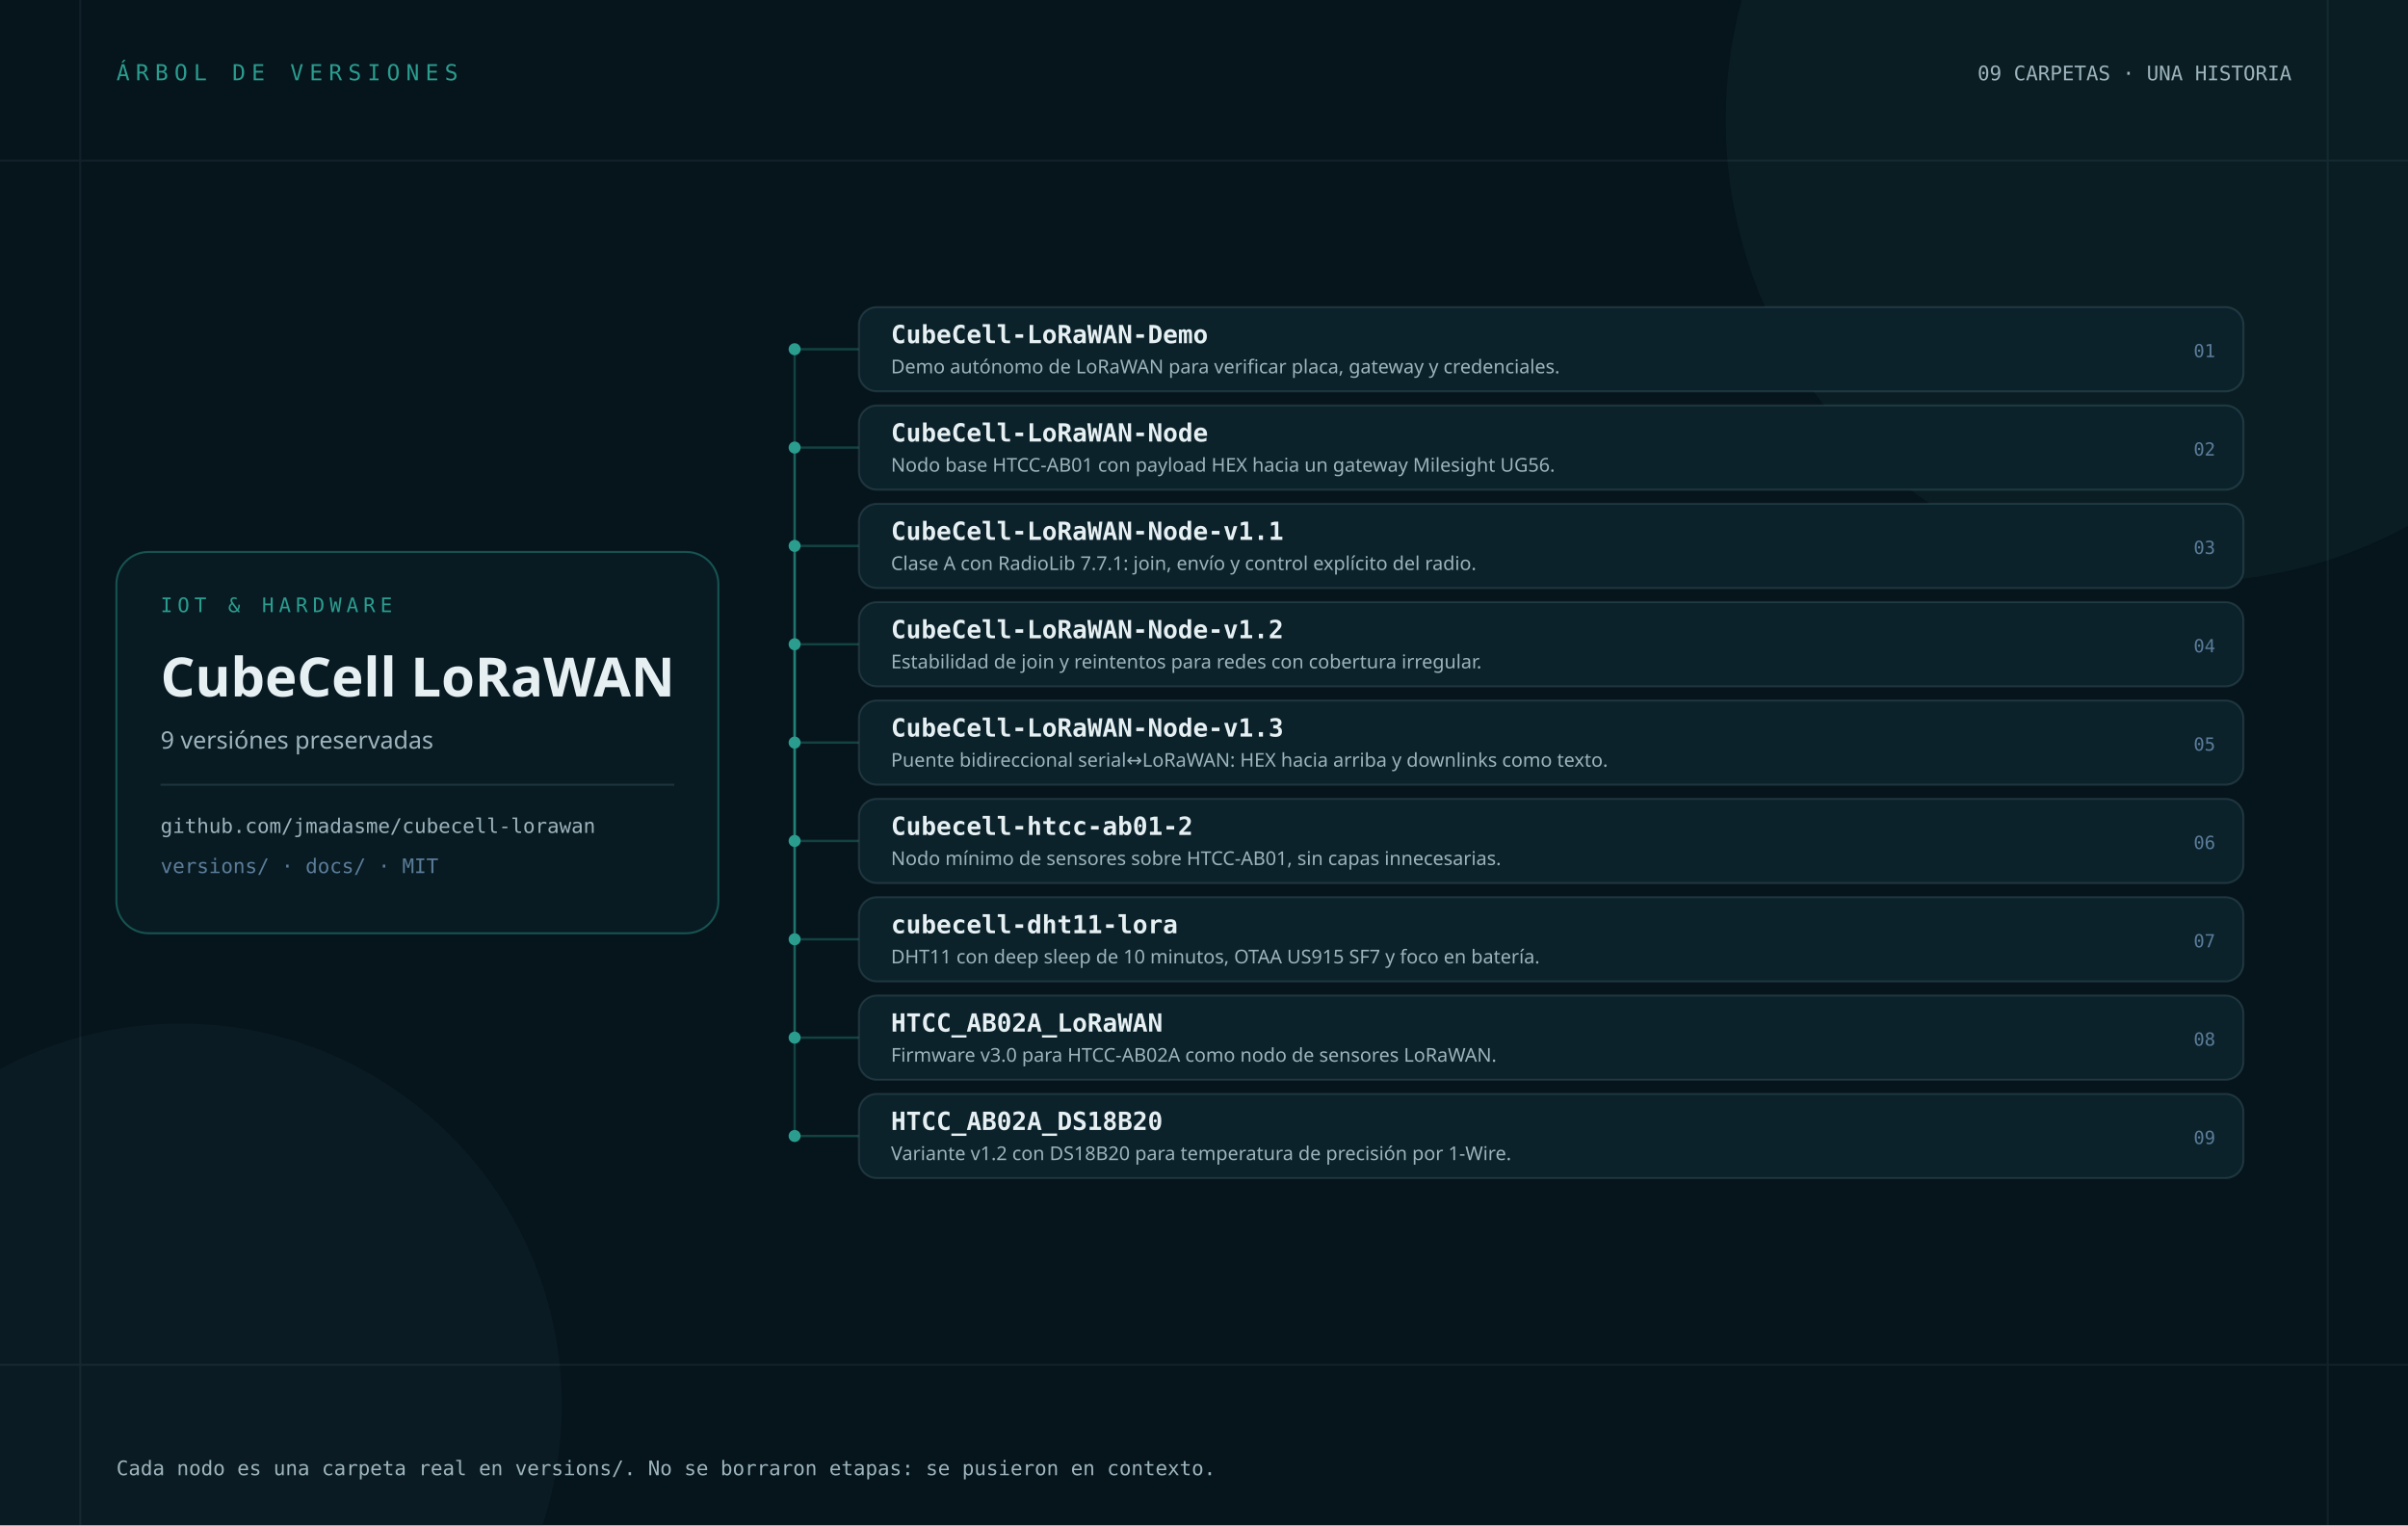
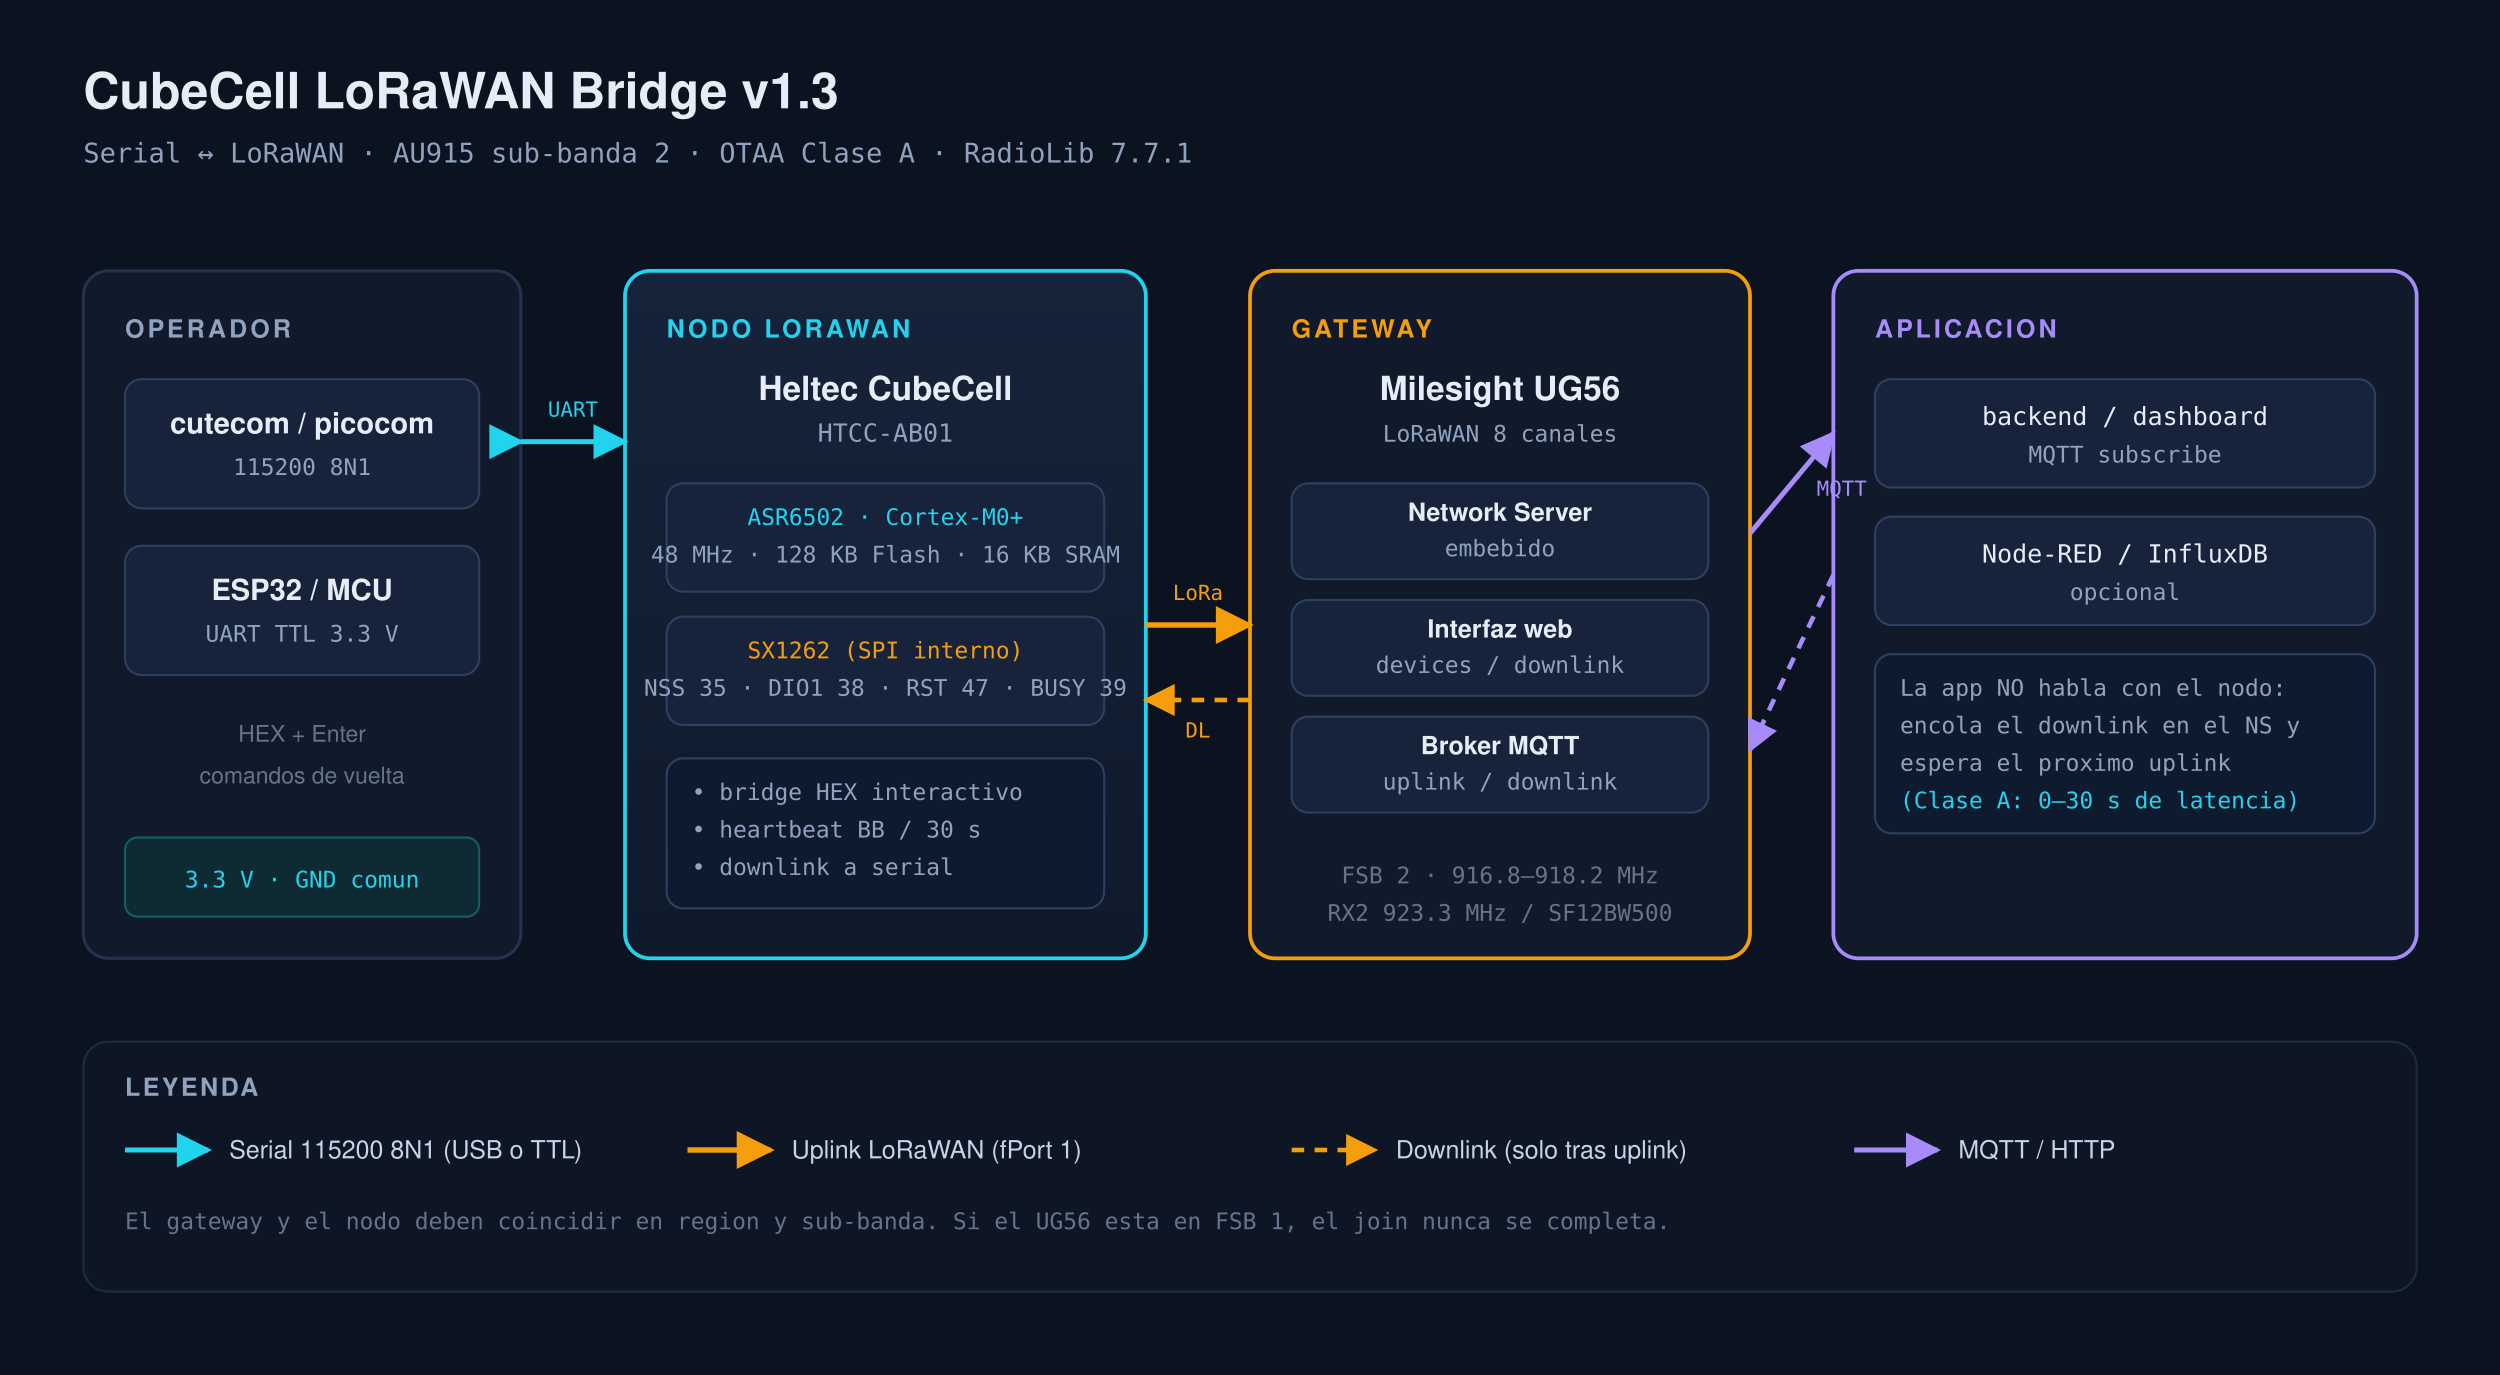
- <svg xmlns="http://www.w3.org/2000/svg" width="1200" height="760" viewBox="0 0 1200 760" role="img" aria-label="Árbol de versiones de CubeCell LoRaWAN">
-   <rect width="1200" height="760" fill="#06141b" />
-   <circle cx="1090" cy="60" r="230" fill="#2A9D8F" opacity=".07" />
-   <circle cx="90" cy="700" r="190" fill="#457B9D" opacity=".07" />
-   <g stroke="rgba(148, 190, 200, .16)" stroke-width="1" opacity=".5">
-     <path d="M0 80H1200M0 680H1200M40 0V760M1160 0V760" />
+ <svg xmlns="http://www.w3.org/2000/svg" viewBox="0 0 1200 660" width="1200" height="660" role="img" aria-labelledby="archTitle archDesc">
+   <defs>
+     <marker id="arrowCyan" viewBox="0 0 10 10" refX="9" refY="5" markerWidth="7" markerHeight="7" orient="auto">
+       <path d="M0,0 L10,5 L0,10 Z" fill="#22D3EE" />
+     </marker>
+     <marker id="arrowAmber" viewBox="0 0 10 10" refX="9" refY="5" markerWidth="7" markerHeight="7" orient="auto">
+       <path d="M0,0 L10,5 L0,10 Z" fill="#F59E0B" />
+     </marker>
+     <marker id="arrowViolet" viewBox="0 0 10 10" refX="9" refY="5" markerWidth="7" markerHeight="7" orient="auto">
+       <path d="M0,0 L10,5 L0,10 Z" fill="#A78BFA" />
+     </marker>
+     <marker id="arrowMuted" viewBox="0 0 10 10" refX="9" refY="5" markerWidth="7" markerHeight="7" orient="auto">
+       <path d="M0,0 L10,5 L0,10 Z" fill="#8FA3BF" />
+     </marker>
+     <linearGradient id="boardGrad" x1="0" y1="0" x2="0" y2="1">
+       <stop offset="0%" stop-color="#16233A" />
+       <stop offset="100%" stop-color="#0F1A2B" />
+     </linearGradient>
+   </defs>
+   <rect x="0" y="0" width="1200" height="660" fill="#0B1220" />
+   <text x="40" y="52" font-family="ui-sans-serif, Segoe UI, Helvetica, Arial, sans-serif" font-size="24" font-weight="700" fill="#E6EDF7">CubeCell LoRaWAN Bridge v1.3</text>
+   <text x="40" y="78" font-family="ui-monospace, SFMono-Regular, Menlo, Consolas, monospace" font-size="13" fill="#8FA3BF">Serial ↔ LoRaWAN · AU915 sub-banda 2 · OTAA Clase A · RadioLib 7.7.1</text>
+   <g>
+     <rect x="40" y="130" width="210" height="330" rx="12" fill="#111A2B" stroke="#24334D" stroke-width="1.5" />
+     <text x="60" y="162" font-family="ui-sans-serif, Segoe UI, Helvetica, Arial, sans-serif" font-size="12" font-weight="700" fill="#8FA3BF" letter-spacing="1.5">OPERADOR</text>
+     <rect x="60" y="182" width="170" height="62" rx="8" fill="#16233A" stroke="#2C405F" />
+     <text x="145" y="208" text-anchor="middle" font-family="ui-sans-serif, Segoe UI, Helvetica, Arial, sans-serif" font-size="14" font-weight="600" fill="#E6EDF7">cutecom / picocom</text>
+     <text x="145" y="228" text-anchor="middle" font-family="ui-monospace, SFMono-Regular, Menlo, Consolas, monospace" font-size="11" fill="#8FA3BF">115200 8N1</text>
+     <rect x="60" y="262" width="170" height="62" rx="8" fill="#16233A" stroke="#2C405F" />
+     <text x="145" y="288" text-anchor="middle" font-family="ui-sans-serif, Segoe UI, Helvetica, Arial, sans-serif" font-size="14" font-weight="600" fill="#E6EDF7">ESP32 / MCU</text>
+     <text x="145" y="308" text-anchor="middle" font-family="ui-monospace, SFMono-Regular, Menlo, Consolas, monospace" font-size="11" fill="#8FA3BF">UART TTL 3.3 V</text>
+     <text x="145" y="356" text-anchor="middle" font-family="ui-sans-serif, Segoe UI, Helvetica, Arial, sans-serif" font-size="11" fill="#64748B">HEX + Enter</text>
+     <text x="145" y="376" text-anchor="middle" font-family="ui-sans-serif, Segoe UI, Helvetica, Arial, sans-serif" font-size="11" fill="#64748B">comandos de vuelta</text>
+     <rect x="60" y="402" width="170" height="38" rx="6" fill="#0E2A33" stroke="#155E63" />
+     <text x="145" y="426" text-anchor="middle" font-family="ui-monospace, SFMono-Regular, Menlo, Consolas, monospace" font-size="11" fill="#22D3EE">3.3 V · GND comun</text>
  </g>
-   <text x="58" y="40" fill="#2A9D8F" font-family="monospace" font-size="11" letter-spacing="3">ÁRBOL DE VERSIONES</text>
-   <text x="1142" y="40" text-anchor="end" fill="#9db4bd" font-family="monospace" font-size="10">09 CARPETAS · UNA HISTORIA</text>
-   <rect x="58" y="275" width="300" height="190" rx="16" fill="#081b23" stroke="#2A9D8F" stroke-opacity=".45" />
-   <text x="80" y="305" fill="#2A9D8F" font-family="monospace" font-size="10" letter-spacing="2.4">IOT &amp; HARDWARE</text>
-   <text x="80" y="347" fill="#e6f0f3" font-family="sans-serif" font-size="27" font-weight="700">CubeCell LoRaWAN</text>
-   <text x="80" y="373" fill="#9db4bd" font-family="sans-serif" font-size="12">9 versiónes preservadas</text>
-   <line x1="80" y1="391" x2="336" y2="391" stroke="rgba(148, 190, 200, .16)" />
-   <text x="80" y="415" fill="#9db4bd" font-family="monospace" font-size="10">github.com/jmadasme/cubecell-lorawan</text>
-   <text x="80" y="435" fill="#5B7C99" font-family="monospace" font-size="10">versions/ · docs/ · MIT</text>
-   <path d="M396 370 V174 H428" fill="none" stroke="#2A9D8F" stroke-opacity=".34" stroke-width="1.2" />
-   <circle cx="396" cy="174" r="3" fill="#2A9D8F" />
-   <rect x="428" y="153" width="690" height="42" rx="9" fill="#0b222b" stroke="rgba(148, 190, 200, .16)" />
-   <text x="444" y="171" fill="#e6f0f3" font-family="monospace" font-size="12.5" font-weight="600">CubeCell-LoRaWAN-Demo</text>
-   <text x="444" y="186" fill="#9db4bd" font-family="sans-serif" font-size="9.5">Demo autónomo de LoRaWAN para verificar placa, gateway y credenciales.</text>
-   <text x="1104" y="178" text-anchor="end" fill="#5B7C99" font-family="monospace" font-size="9">01</text>
-   <path d="M396 370 V223 H428" fill="none" stroke="#2A9D8F" stroke-opacity=".34" stroke-width="1.2" />
-   <circle cx="396" cy="223" r="3" fill="#2A9D8F" />
-   <rect x="428" y="202" width="690" height="42" rx="9" fill="#0b222b" stroke="rgba(148, 190, 200, .16)" />
-   <text x="444" y="220" fill="#e6f0f3" font-family="monospace" font-size="12.5" font-weight="600">CubeCell-LoRaWAN-Node</text>
-   <text x="444" y="235" fill="#9db4bd" font-family="sans-serif" font-size="9.5">Nodo base HTCC-AB01 con payload HEX hacia un gateway Milesight UG56.</text>
-   <text x="1104" y="227" text-anchor="end" fill="#5B7C99" font-family="monospace" font-size="9">02</text>
-   <path d="M396 370 V272 H428" fill="none" stroke="#2A9D8F" stroke-opacity=".34" stroke-width="1.2" />
-   <circle cx="396" cy="272" r="3" fill="#2A9D8F" />
-   <rect x="428" y="251" width="690" height="42" rx="9" fill="#0b222b" stroke="rgba(148, 190, 200, .16)" />
-   <text x="444" y="269" fill="#e6f0f3" font-family="monospace" font-size="12.5" font-weight="600">CubeCell-LoRaWAN-Node-v1.1</text>
-   <text x="444" y="284" fill="#9db4bd" font-family="sans-serif" font-size="9.5">Clase A con RadioLib 7.7.1: join, envío y control explícito del radio.</text>
-   <text x="1104" y="276" text-anchor="end" fill="#5B7C99" font-family="monospace" font-size="9">03</text>
-   <path d="M396 370 V321 H428" fill="none" stroke="#2A9D8F" stroke-opacity=".34" stroke-width="1.2" />
-   <circle cx="396" cy="321" r="3" fill="#2A9D8F" />
-   <rect x="428" y="300" width="690" height="42" rx="9" fill="#0b222b" stroke="rgba(148, 190, 200, .16)" />
-   <text x="444" y="318" fill="#e6f0f3" font-family="monospace" font-size="12.5" font-weight="600">CubeCell-LoRaWAN-Node-v1.2</text>
-   <text x="444" y="333" fill="#9db4bd" font-family="sans-serif" font-size="9.5">Estabilidad de join y reintentos para redes con cobertura irregular.</text>
-   <text x="1104" y="325" text-anchor="end" fill="#5B7C99" font-family="monospace" font-size="9">04</text>
-   <path d="M396 370 V370 H428" fill="none" stroke="#2A9D8F" stroke-opacity=".34" stroke-width="1.2" />
-   <circle cx="396" cy="370" r="3" fill="#2A9D8F" />
-   <rect x="428" y="349" width="690" height="42" rx="9" fill="#0b222b" stroke="rgba(148, 190, 200, .16)" />
-   <text x="444" y="367" fill="#e6f0f3" font-family="monospace" font-size="12.5" font-weight="600">CubeCell-LoRaWAN-Node-v1.3</text>
-   <text x="444" y="382" fill="#9db4bd" font-family="sans-serif" font-size="9.5">Puente bidireccional serial↔LoRaWAN: HEX hacia arriba y downlinks como texto.</text>
-   <text x="1104" y="374" text-anchor="end" fill="#5B7C99" font-family="monospace" font-size="9">05</text>
-   <path d="M396 370 V419 H428" fill="none" stroke="#2A9D8F" stroke-opacity=".34" stroke-width="1.2" />
-   <circle cx="396" cy="419" r="3" fill="#2A9D8F" />
-   <rect x="428" y="398" width="690" height="42" rx="9" fill="#0b222b" stroke="rgba(148, 190, 200, .16)" />
-   <text x="444" y="416" fill="#e6f0f3" font-family="monospace" font-size="12.5" font-weight="600">Cubecell-htcc-ab01-2</text>
-   <text x="444" y="431" fill="#9db4bd" font-family="sans-serif" font-size="9.5">Nodo mínimo de sensores sobre HTCC-AB01, sin capas innecesarias.</text>
-   <text x="1104" y="423" text-anchor="end" fill="#5B7C99" font-family="monospace" font-size="9">06</text>
-   <path d="M396 370 V468 H428" fill="none" stroke="#2A9D8F" stroke-opacity=".34" stroke-width="1.2" />
-   <circle cx="396" cy="468" r="3" fill="#2A9D8F" />
-   <rect x="428" y="447" width="690" height="42" rx="9" fill="#0b222b" stroke="rgba(148, 190, 200, .16)" />
-   <text x="444" y="465" fill="#e6f0f3" font-family="monospace" font-size="12.5" font-weight="600">cubecell-dht11-lora</text>
-   <text x="444" y="480" fill="#9db4bd" font-family="sans-serif" font-size="9.5">DHT11 con deep sleep de 10 minutos, OTAA US915 SF7 y foco en batería.</text>
-   <text x="1104" y="472" text-anchor="end" fill="#5B7C99" font-family="monospace" font-size="9">07</text>
-   <path d="M396 370 V517 H428" fill="none" stroke="#2A9D8F" stroke-opacity=".34" stroke-width="1.2" />
-   <circle cx="396" cy="517" r="3" fill="#2A9D8F" />
-   <rect x="428" y="496" width="690" height="42" rx="9" fill="#0b222b" stroke="rgba(148, 190, 200, .16)" />
-   <text x="444" y="514" fill="#e6f0f3" font-family="monospace" font-size="12.5" font-weight="600">HTCC_AB02A_LoRaWAN</text>
-   <text x="444" y="529" fill="#9db4bd" font-family="sans-serif" font-size="9.5">Firmware v3.0 para HTCC-AB02A como nodo de sensores LoRaWAN.</text>
-   <text x="1104" y="521" text-anchor="end" fill="#5B7C99" font-family="monospace" font-size="9">08</text>
-   <path d="M396 370 V566 H428" fill="none" stroke="#2A9D8F" stroke-opacity=".34" stroke-width="1.2" />
-   <circle cx="396" cy="566" r="3" fill="#2A9D8F" />
-   <rect x="428" y="545" width="690" height="42" rx="9" fill="#0b222b" stroke="rgba(148, 190, 200, .16)" />
-   <text x="444" y="563" fill="#e6f0f3" font-family="monospace" font-size="12.5" font-weight="600">HTCC_AB02A_DS18B20</text>
-   <text x="444" y="578" fill="#9db4bd" font-family="sans-serif" font-size="9.5">Variante v1.2 con DS18B20 para temperatura de precisión por 1-Wire.</text>
-   <text x="1104" y="570" text-anchor="end" fill="#5B7C99" font-family="monospace" font-size="9">09</text>
-   <text x="58" y="735" fill="#9db4bd" font-family="monospace" font-size="10">Cada nodo es una carpeta real en versions/. No se borraron etapas: se pusieron en contexto.</text>
+   <g>
+     <rect x="300" y="130" width="250" height="330" rx="12" fill="url(#boardGrad)" stroke="#22D3EE" stroke-width="1.8" />
+     <text x="320" y="162" font-family="ui-sans-serif, Segoe UI, Helvetica, Arial, sans-serif" font-size="12" font-weight="700" fill="#22D3EE" letter-spacing="1.5">NODO LORAWAN</text>
+     <text x="425" y="192" text-anchor="middle" font-family="ui-sans-serif, Segoe UI, Helvetica, Arial, sans-serif" font-size="16" font-weight="700" fill="#E6EDF7">Heltec CubeCell</text>
+     <text x="425" y="212" text-anchor="middle" font-family="ui-monospace, SFMono-Regular, Menlo, Consolas, monospace" font-size="12" fill="#8FA3BF">HTCC-AB01</text>
+     <rect x="320" y="232" width="210" height="52" rx="8" fill="#16233A" stroke="#2C405F" />
+     <text x="425" y="252" text-anchor="middle" font-family="ui-monospace, SFMono-Regular, Menlo, Consolas, monospace" font-size="11" fill="#22D3EE">ASR6502 · Cortex-M0+</text>
+     <text x="425" y="270" text-anchor="middle" font-family="ui-monospace, SFMono-Regular, Menlo, Consolas, monospace" font-size="11" fill="#8FA3BF">48 MHz · 128 KB Flash · 16 KB SRAM</text>
+     <rect x="320" y="296" width="210" height="52" rx="8" fill="#16233A" stroke="#2C405F" />
+     <text x="425" y="316" text-anchor="middle" font-family="ui-monospace, SFMono-Regular, Menlo, Consolas, monospace" font-size="11" fill="#F59E0B">SX1262 (SPI interno)</text>
+     <text x="425" y="334" text-anchor="middle" font-family="ui-monospace, SFMono-Regular, Menlo, Consolas, monospace" font-size="11" fill="#8FA3BF">NSS 35 · DIO1 38 · RST 47 · BUSY 39</text>
+     <rect x="320" y="364" width="210" height="72" rx="8" fill="#0E1B2E" stroke="#2C405F" />
+     <text x="332" y="384" font-family="ui-monospace, SFMono-Regular, Menlo, Consolas, monospace" font-size="11" fill="#8FA3BF">• bridge HEX interactivo</text>
+     <text x="332" y="402" font-family="ui-monospace, SFMono-Regular, Menlo, Consolas, monospace" font-size="11" fill="#8FA3BF">• heartbeat BB / 30 s</text>
+     <text x="332" y="420" font-family="ui-monospace, SFMono-Regular, Menlo, Consolas, monospace" font-size="11" fill="#8FA3BF">• downlink a serial</text>
+   </g>
+   <g>
+     <rect x="600" y="130" width="240" height="330" rx="12" fill="#111A2B" stroke="#F59E0B" stroke-width="1.8" />
+     <text x="620" y="162" font-family="ui-sans-serif, Segoe UI, Helvetica, Arial, sans-serif" font-size="12" font-weight="700" fill="#F59E0B" letter-spacing="1.5">GATEWAY</text>
+     <text x="720" y="192" text-anchor="middle" font-family="ui-sans-serif, Segoe UI, Helvetica, Arial, sans-serif" font-size="16" font-weight="700" fill="#E6EDF7">Milesight UG56</text>
+     <text x="720" y="212" text-anchor="middle" font-family="ui-monospace, SFMono-Regular, Menlo, Consolas, monospace" font-size="11" fill="#8FA3BF">LoRaWAN 8 canales</text>
+     <rect x="620" y="232" width="200" height="46" rx="8" fill="#16233A" stroke="#2C405F" />
+     <text x="720" y="250" text-anchor="middle" font-family="ui-sans-serif, Segoe UI, Helvetica, Arial, sans-serif" font-size="12" font-weight="600" fill="#E6EDF7">Network Server</text>
+     <text x="720" y="267" text-anchor="middle" font-family="ui-monospace, SFMono-Regular, Menlo, Consolas, monospace" font-size="11" fill="#8FA3BF">embebido</text>
+     <rect x="620" y="288" width="200" height="46" rx="8" fill="#16233A" stroke="#2C405F" />
+     <text x="720" y="306" text-anchor="middle" font-family="ui-sans-serif, Segoe UI, Helvetica, Arial, sans-serif" font-size="12" font-weight="600" fill="#E6EDF7">Interfaz web</text>
+     <text x="720" y="323" text-anchor="middle" font-family="ui-monospace, SFMono-Regular, Menlo, Consolas, monospace" font-size="11" fill="#8FA3BF">devices / downlink</text>
+     <rect x="620" y="344" width="200" height="46" rx="8" fill="#16233A" stroke="#2C405F" />
+     <text x="720" y="362" text-anchor="middle" font-family="ui-sans-serif, Segoe UI, Helvetica, Arial, sans-serif" font-size="12" font-weight="600" fill="#E6EDF7">Broker MQTT</text>
+     <text x="720" y="379" text-anchor="middle" font-family="ui-monospace, SFMono-Regular, Menlo, Consolas, monospace" font-size="11" fill="#8FA3BF">uplink / downlink</text>
+     <text x="720" y="424" text-anchor="middle" font-family="ui-monospace, SFMono-Regular, Menlo, Consolas, monospace" font-size="11" fill="#64748B">FSB 2 · 916.8–918.2 MHz</text>
+     <text x="720" y="442" text-anchor="middle" font-family="ui-monospace, SFMono-Regular, Menlo, Consolas, monospace" font-size="11" fill="#64748B">RX2 923.3 MHz / SF12BW500</text>
+   </g>
+   <g>
+     <rect x="880" y="130" width="280" height="330" rx="12" fill="#111A2B" stroke="#A78BFA" stroke-width="1.8" />
+     <text x="900" y="162" font-family="ui-sans-serif, Segoe UI, Helvetica, Arial, sans-serif" font-size="12" font-weight="700" fill="#A78BFA" letter-spacing="1.5">APLICACION</text>
+     <rect x="900" y="182" width="240" height="52" rx="8" fill="#16233A" stroke="#2C405F" />
+     <text x="1020" y="204" text-anchor="middle" font-family="ui-monospace, SFMono-Regular, Menlo, Consolas, monospace" font-size="12" fill="#E6EDF7">backend / dashboard</text>
+     <text x="1020" y="222" text-anchor="middle" font-family="ui-monospace, SFMono-Regular, Menlo, Consolas, monospace" font-size="11" fill="#8FA3BF">MQTT subscribe</text>
+     <rect x="900" y="248" width="240" height="52" rx="8" fill="#16233A" stroke="#2C405F" />
+     <text x="1020" y="270" text-anchor="middle" font-family="ui-monospace, SFMono-Regular, Menlo, Consolas, monospace" font-size="12" fill="#E6EDF7">Node-RED / InfluxDB</text>
+     <text x="1020" y="288" text-anchor="middle" font-family="ui-monospace, SFMono-Regular, Menlo, Consolas, monospace" font-size="11" fill="#8FA3BF">opcional</text>
+     <rect x="900" y="314" width="240" height="86" rx="8" fill="#0E1B2E" stroke="#2C405F" />
+     <text x="912" y="334" font-family="ui-monospace, SFMono-Regular, Menlo, Consolas, monospace" font-size="11" fill="#8FA3BF">La app NO habla con el nodo:</text>
+     <text x="912" y="352" font-family="ui-monospace, SFMono-Regular, Menlo, Consolas, monospace" font-size="11" fill="#8FA3BF">encola el downlink en el NS y</text>
+     <text x="912" y="370" font-family="ui-monospace, SFMono-Regular, Menlo, Consolas, monospace" font-size="11" fill="#8FA3BF">espera el proximo uplink</text>
+     <text x="912" y="388" font-family="ui-monospace, SFMono-Regular, Menlo, Consolas, monospace" font-size="11" fill="#22D3EE">(Clase A: 0–30 s de latencia)</text>
+   </g>
+   <g>
+     <line x1="250" y1="212" x2="300" y2="212" stroke="#22D3EE" stroke-width="2.4" marker-start="url(#arrowCyan)" marker-end="url(#arrowCyan)" />
+     <text x="275" y="200" text-anchor="middle" font-family="ui-monospace, SFMono-Regular, Menlo, Consolas, monospace" font-size="10" fill="#22D3EE">UART</text>
+     <line x1="550" y1="300" x2="600" y2="300" stroke="#F59E0B" stroke-width="2.6" marker-end="url(#arrowAmber)" />
+     <text x="575" y="288" text-anchor="middle" font-family="ui-monospace, SFMono-Regular, Menlo, Consolas, monospace" font-size="10" fill="#F59E0B">LoRa</text>
+     <path d="M600 336 L550 336" fill="none" stroke="#F59E0B" stroke-width="2.2" stroke-dasharray="6 5" marker-end="url(#arrowAmber)" />
+     <text x="575" y="354" text-anchor="middle" font-family="ui-monospace, SFMono-Regular, Menlo, Consolas, monospace" font-size="10" fill="#F59E0B">DL</text>
+     <line x1="840" y1="256" x2="880" y2="208" stroke="#A78BFA" stroke-width="2.4" marker-end="url(#arrowViolet)" />
+     <line x1="880" y1="276" x2="840" y2="360" stroke="#A78BFA" stroke-width="2.2" stroke-dasharray="6 5" marker-end="url(#arrowViolet)" />
+     <text x="872" y="238" font-family="ui-monospace, SFMono-Regular, Menlo, Consolas, monospace" font-size="10" fill="#A78BFA">MQTT</text>
+   </g>
+   <g>
+     <rect x="40" y="500" width="1120" height="120" rx="12" fill="#0E1626" stroke="#1D2B42" />
+     <text x="60" y="526" font-family="ui-sans-serif, Segoe UI, Helvetica, Arial, sans-serif" font-size="12" font-weight="700" fill="#8FA3BF" letter-spacing="1.2">LEYENDA</text>
+     <line x1="60" y1="552" x2="100" y2="552" stroke="#22D3EE" stroke-width="2.4" marker-end="url(#arrowCyan)" />
+     <text x="110" y="556" font-family="ui-sans-serif, Segoe UI, Helvetica, Arial, sans-serif" font-size="12" fill="#C7D4E6">Serial 115200 8N1 (USB o TTL)</text>
+     <line x1="330" y1="552" x2="370" y2="552" stroke="#F59E0B" stroke-width="2.6" marker-end="url(#arrowAmber)" />
+     <text x="380" y="556" font-family="ui-sans-serif, Segoe UI, Helvetica, Arial, sans-serif" font-size="12" fill="#C7D4E6">Uplink LoRaWAN (fPort 1)</text>
+     <line x1="620" y1="552" x2="660" y2="552" stroke="#F59E0B" stroke-width="2.2" stroke-dasharray="6 5" marker-end="url(#arrowAmber)" />
+     <text x="670" y="556" font-family="ui-sans-serif, Segoe UI, Helvetica, Arial, sans-serif" font-size="12" fill="#C7D4E6">Downlink (solo tras uplink)</text>
+     <line x1="890" y1="552" x2="930" y2="552" stroke="#A78BFA" stroke-width="2.4" marker-end="url(#arrowViolet)" />
+     <text x="940" y="556" font-family="ui-sans-serif, Segoe UI, Helvetica, Arial, sans-serif" font-size="12" fill="#C7D4E6">MQTT / HTTP</text>
+     <text x="60" y="590" font-family="ui-monospace, SFMono-Regular, Menlo, Consolas, monospace" font-size="11" fill="#64748B">El gateway y el nodo deben coincidir en region y sub-banda. Si el UG56 esta en FSB 1, el join nunca se completa.</text>
+   </g>
</svg>
